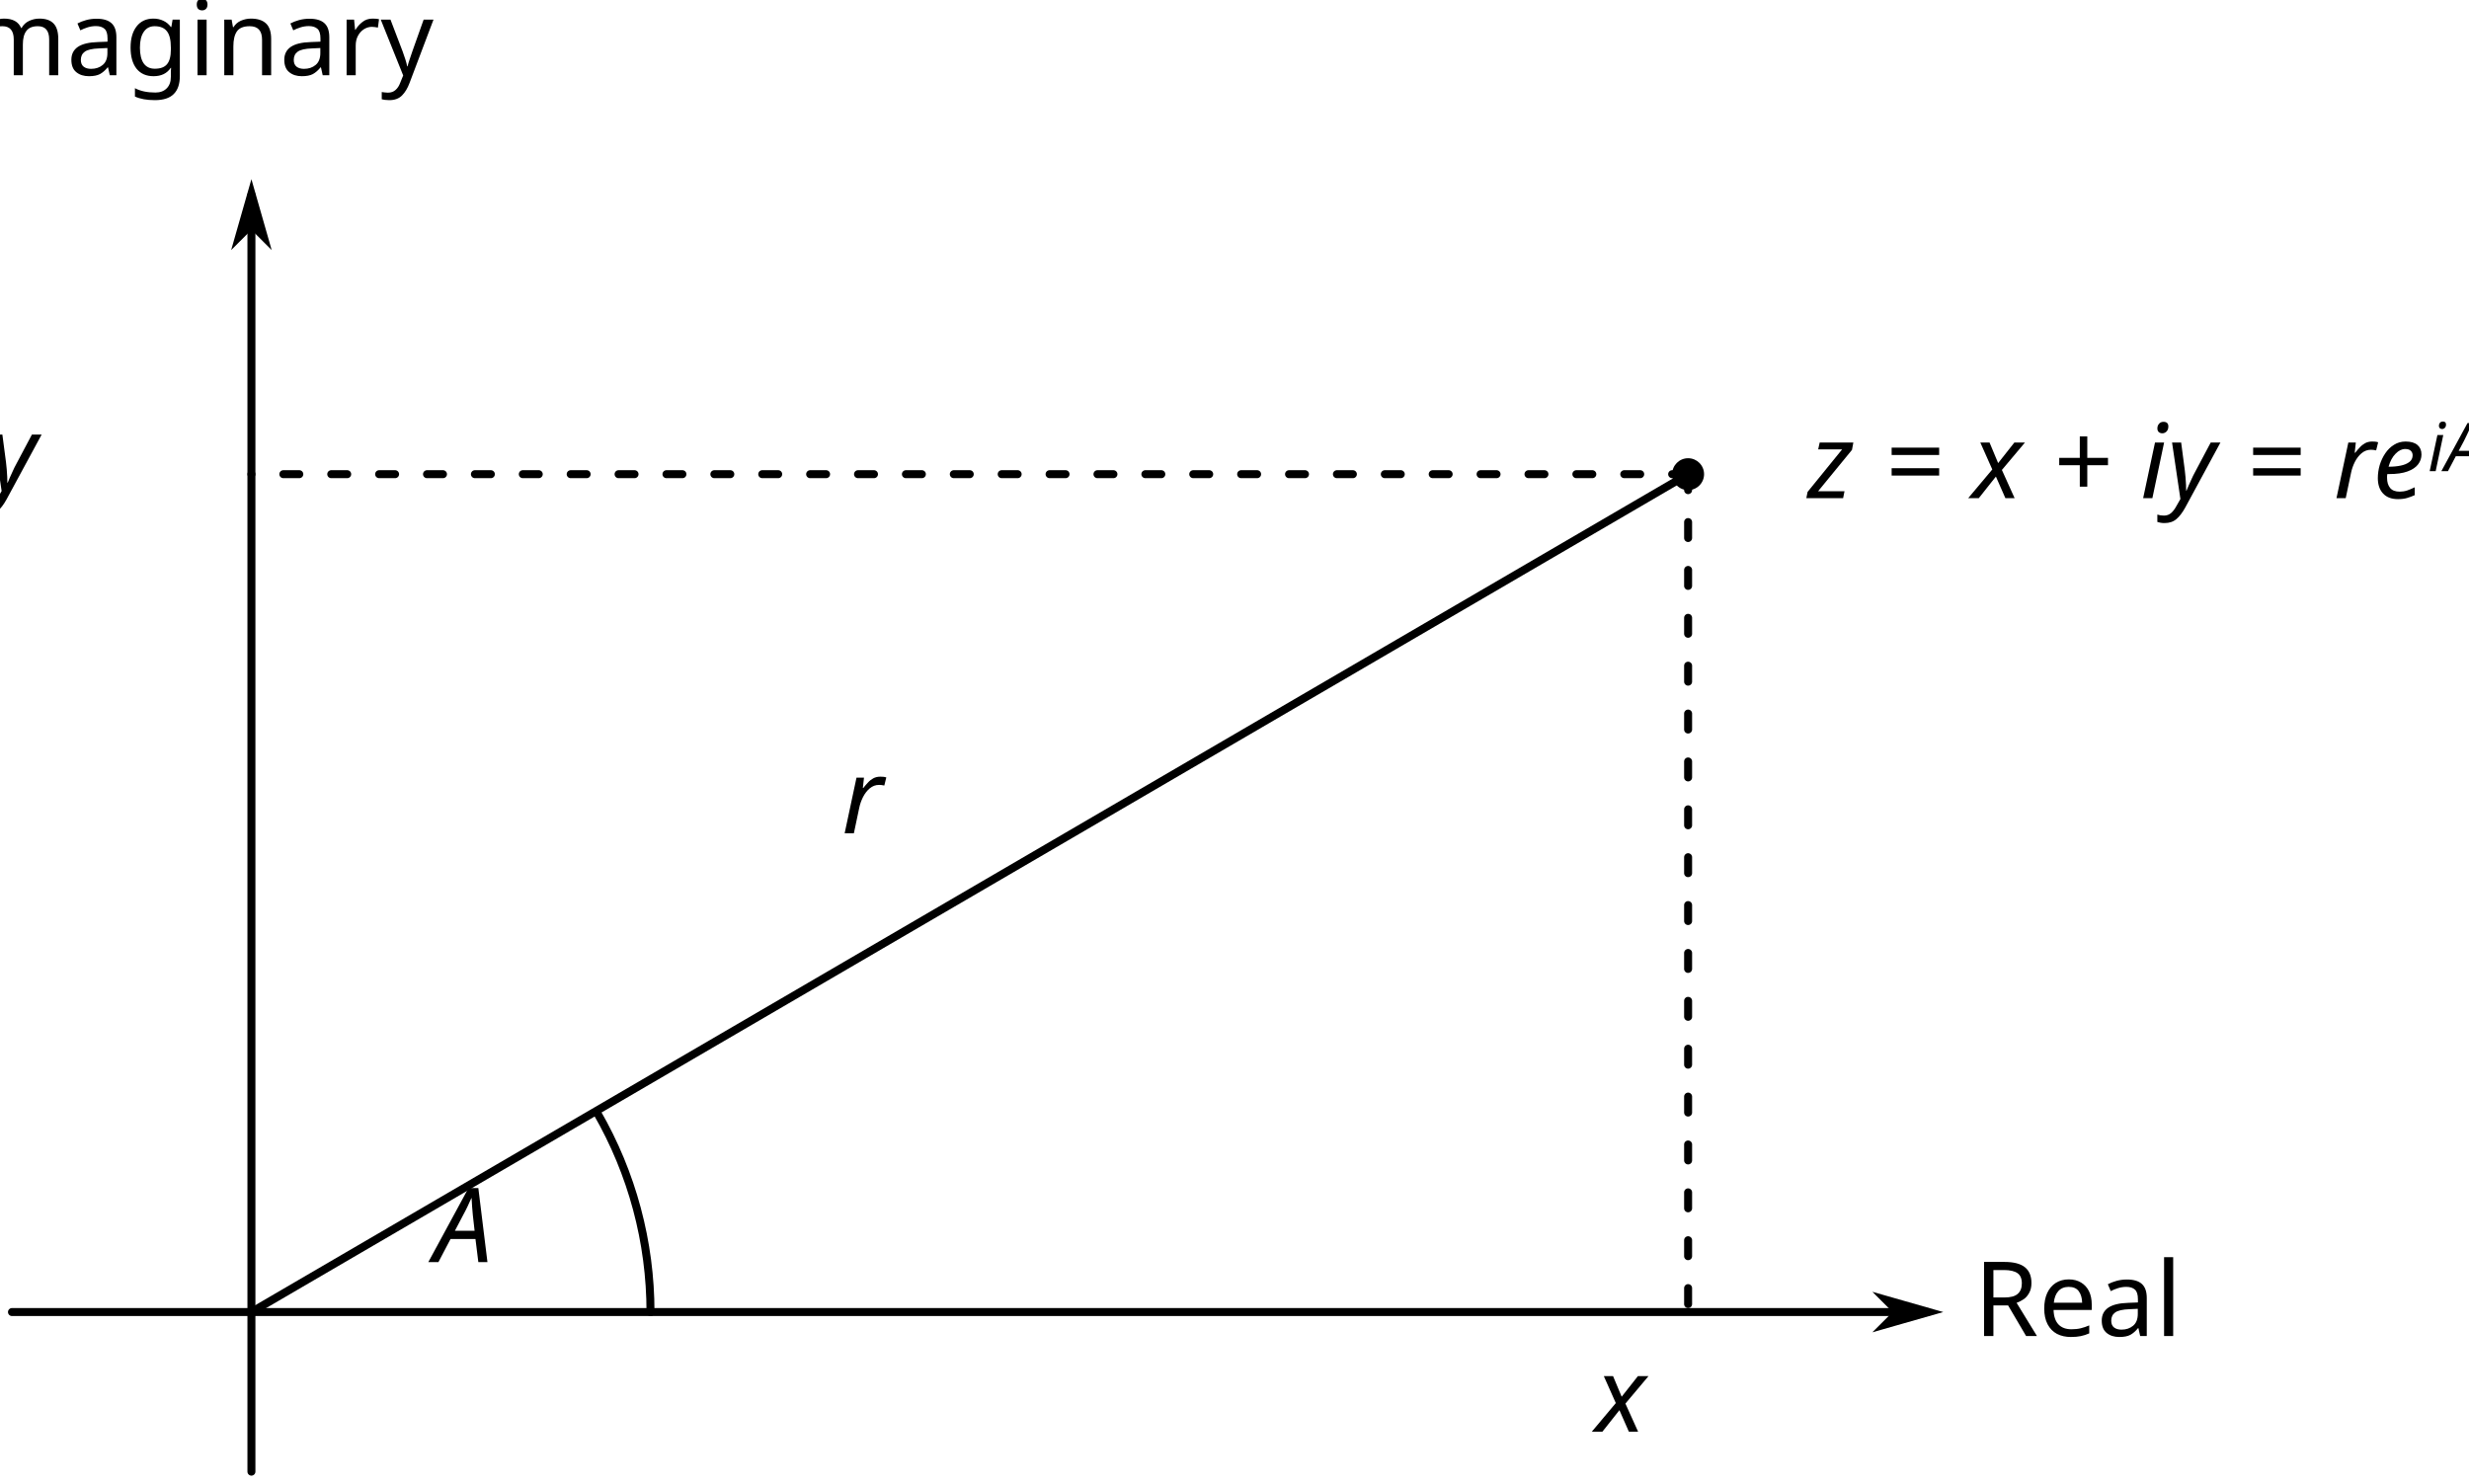
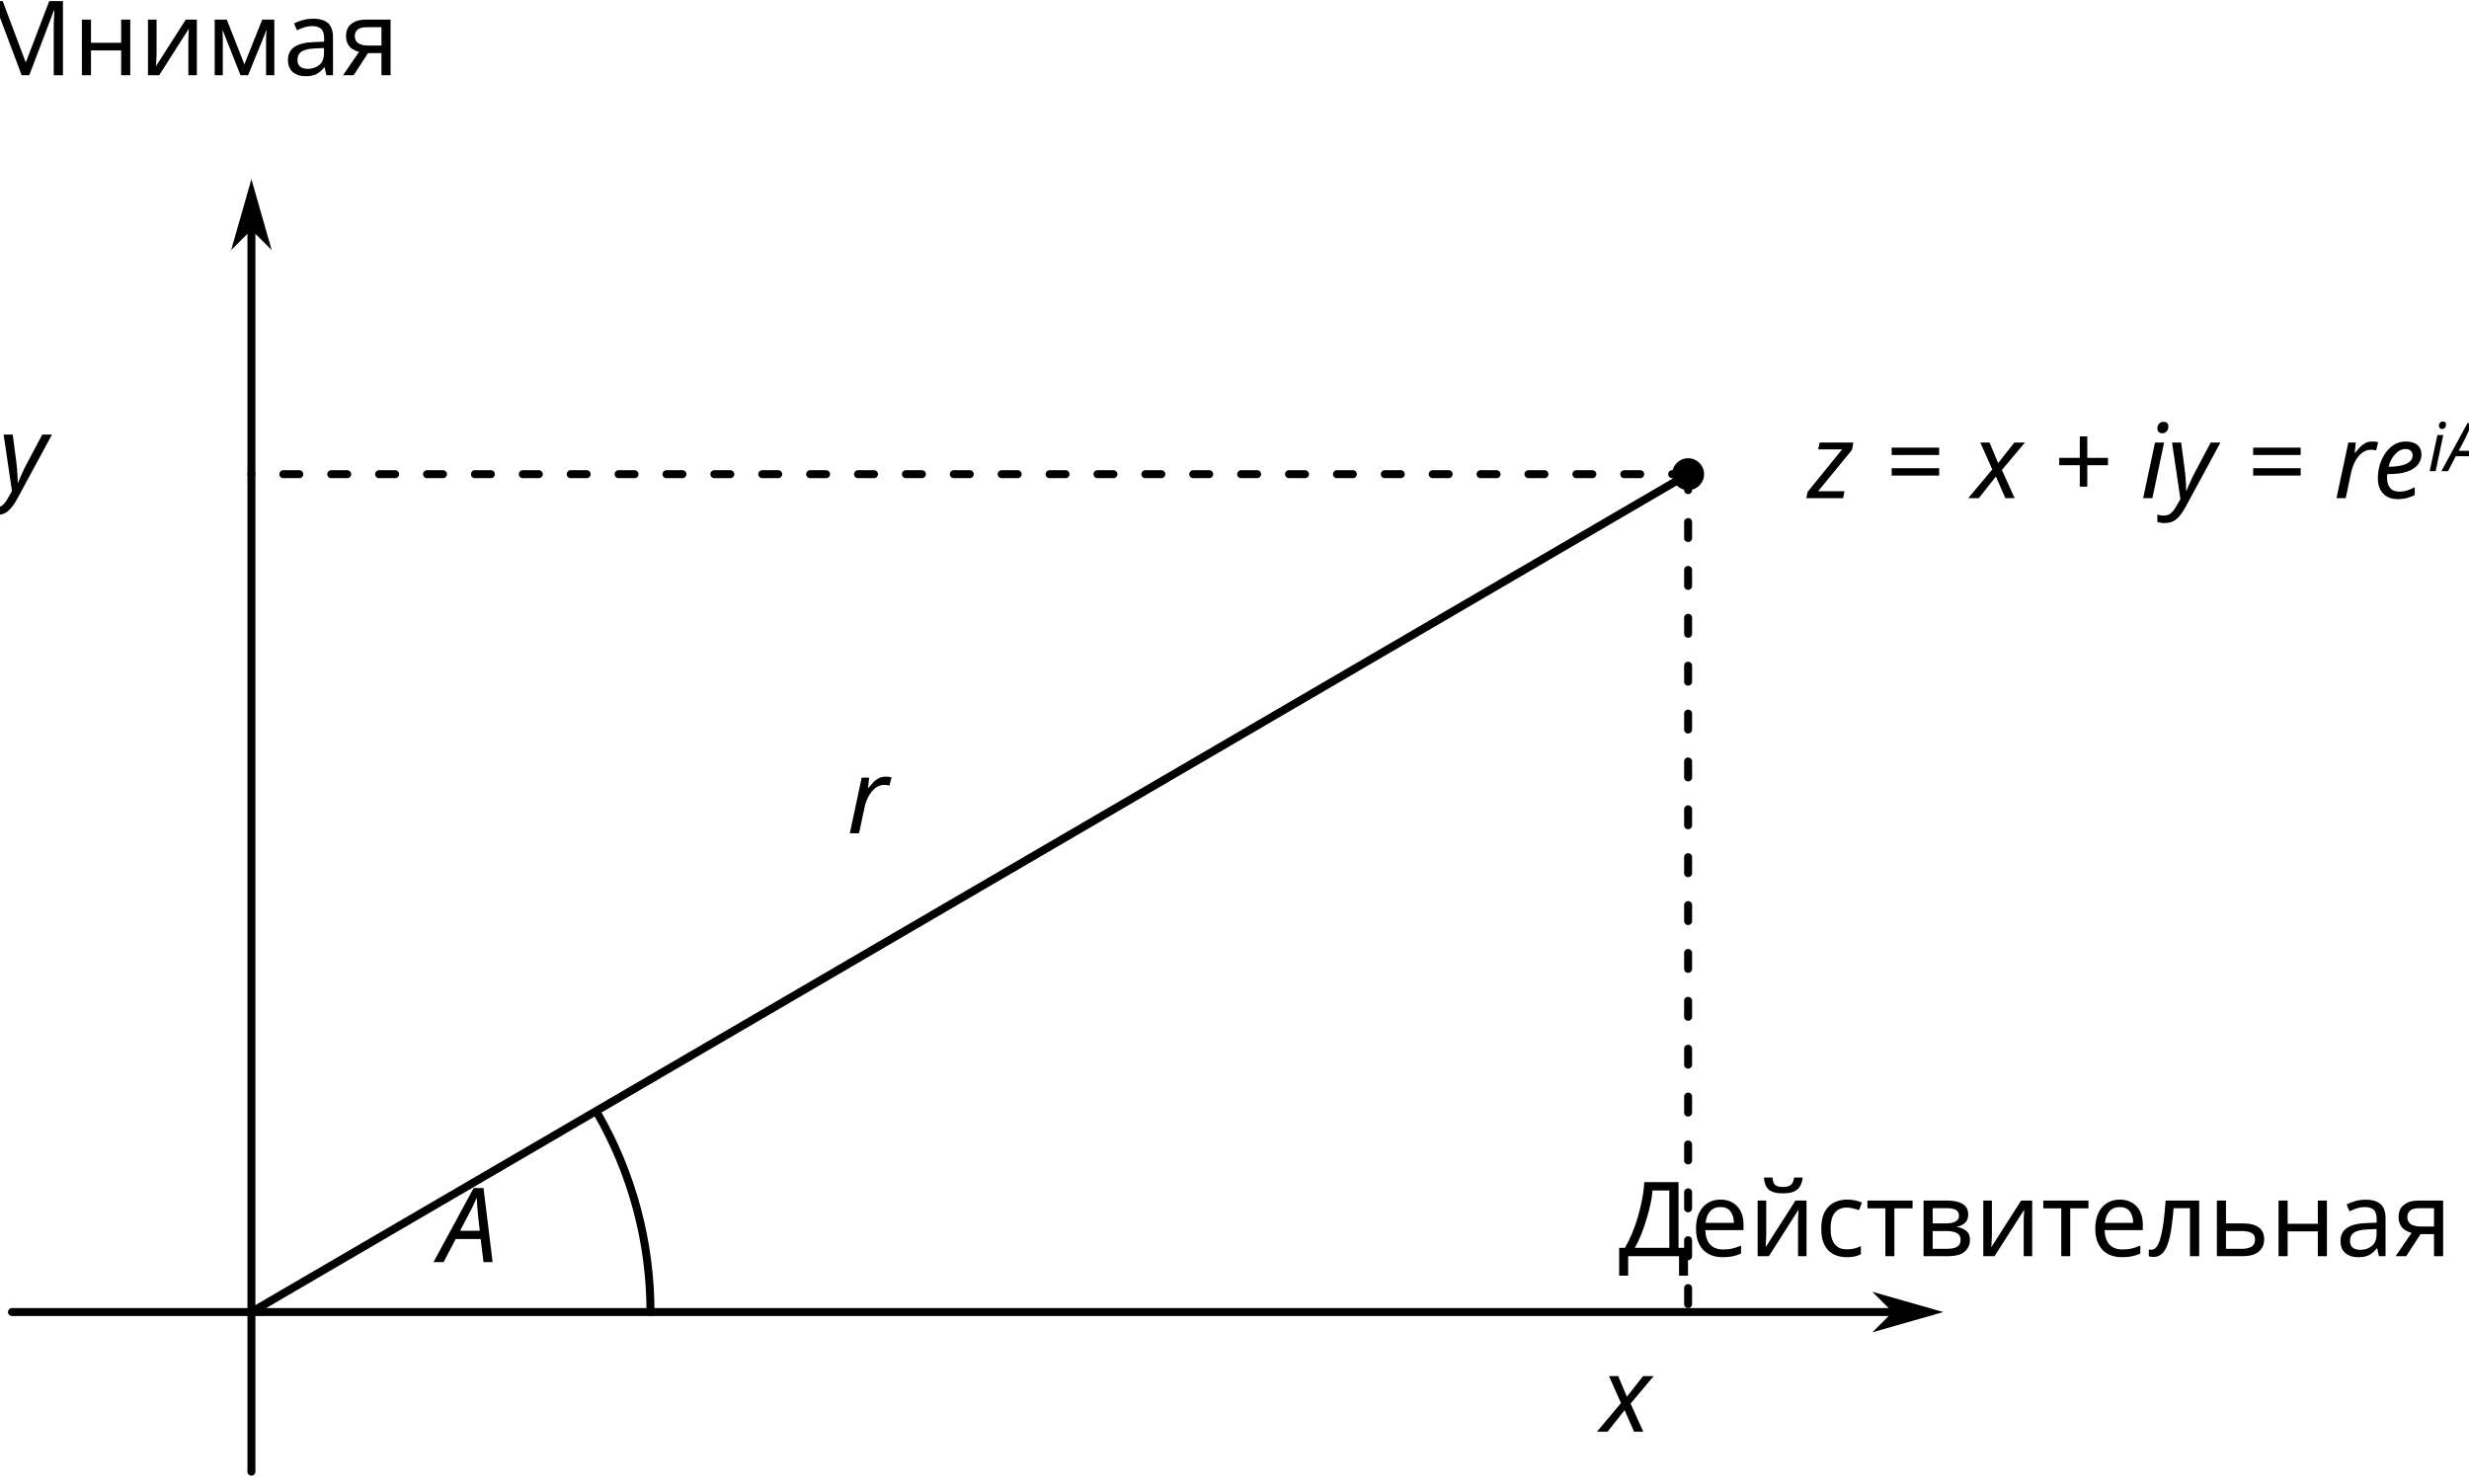
<svg xmlns="http://www.w3.org/2000/svg" width="309.336" height="185.924" id="svg2" version="1.1" style="display:inline">
  <defs id="defs4">
    <marker orient="auto" refY="0" refX="0" id="Arrow1Sstart" style="overflow:visible">
      <path id="path14077" d="M 0,0 5,-5 -12.5,0 5,5 0,0 z" style="fill-rule:evenodd;stroke:#000000;stroke-width:1pt;marker-start:none" transform="matrix(0.2,0,0,0.2,1.2,0)" />
    </marker>
    <marker orient="auto" refY="0" refX="0" id="Arrow1Mstart" style="overflow:visible">
      <path id="path3840" d="M 0,0 5,-5 -12.5,0 5,5 0,0 z" style="fill-rule:evenodd;stroke:#000000;stroke-width:1pt;marker-start:none" transform="matrix(0.4,0,0,0.4,4,0)" />
    </marker>
    <marker orient="auto" refY="0" refX="0" id="Arrow1Mstart-3" style="overflow:visible">
      <path id="path3840-6" d="M 0,0 5,-5 -12.5,0 5,5 0,0 z" style="fill-rule:evenodd;stroke:#000000;stroke-width:1pt;marker-start:none" transform="matrix(0.4,0,0,0.4,4,0)" />
    </marker>
    <marker orient="auto" refY="0" refX="0" id="Arrow1Mstart-4" style="overflow:visible">
      <path id="path3840-1" d="M 0,0 5,-5 -12.5,0 5,5 0,0 z" style="fill-rule:evenodd;stroke:#000000;stroke-width:1pt;marker-start:none" transform="matrix(0.4,0,0,0.4,4,0)" />
    </marker>
    <marker orient="auto" refY="0" refX="0" id="Arrow1Mend" style="overflow:visible">
      <path id="path3843" d="M 0,0 5,-5 -12.5,0 5,5 0,0 z" style="fill-rule:evenodd;stroke:#000000;stroke-width:1pt;marker-start:none" transform="matrix(-0.4,0,0,-0.4,-4,0)" />
    </marker>
  </defs>
  <g id="layer2" style="display:inline" transform="translate(-188.5,-87.93818)">
    <path style="fill:none;stroke:#000000;stroke-width:1px;stroke-linecap:round;stroke-linejoin:round;stroke-opacity:1;marker-start:url(#Arrow1Mstart);display:inline" d="m 430,252.362 -240,0" id="path5021" />
    <path style="fill:none;stroke:#000000;stroke-width:1px;stroke-linecap:round;stroke-linejoin:round;stroke-opacity:1;marker-start:url(#Arrow1Mstart);display:inline" d="m 220,112.362 0,160" id="path5021-6" />
-     <text xml:space="preserve" style="font-size:13px;font-style:normal;font-variant:normal;font-weight:normal;font-stretch:normal;text-align:center;line-height:125%;letter-spacing:0px;word-spacing:0px;text-anchor:middle;fill:#000000;fill-opacity:1;stroke:none;font-family:Linux Biolinum O;-inkscape-font-specification:Linux Biolinum O" x="214.643" y="97.005" id="text3911">
-       <tspan id="tspan3913" x="214.643" y="97.005" />
+     <text xml:space="preserve" style="font-style:normal;font-variant:normal;font-weight:normal;font-stretch:normal;line-height:0%;font-family:'Linux Biolinum O';-inkscape-font-specification:'Linux Biolinum O';text-align:center;letter-spacing:0px;word-spacing:0px;text-anchor:middle;fill:#000000;fill-opacity:1;stroke:none" x="214.643" y="97.005" id="text3911">
+       <tspan id="tspan3913" x="216.268" y="97.005" style="font-size:13px;line-height:1.25"> </tspan>
    </text>
    <path style="fill:none;stroke:#000000;stroke-width:1px;stroke-linecap:round;stroke-linejoin:round;stroke-opacity:1;marker-end:none;display:inline" d="m 400,147.362 -180,105" id="path6141-9" />
    <path style="fill:#000000;fill-opacity:1;stroke:none;marker-end:none;display:inline" id="path6329-9" d="m 240,212.362 c 0,2.761 -2.239,5 -5,5 -2.761,0 -5,-2.239 -5,-5 0,-2.761 2.239,-5 5,-5 2.761,0 5,2.239 5,5 z" transform="matrix(0.4000003,0,0,0.4000003,305.9999,62.41725)" />
    <path style="fill:none;stroke:#000000;stroke-width:0.999;stroke-linecap:round;stroke-linejoin:round;stroke-miterlimit:4;stroke-opacity:1;stroke-dasharray:none;stroke-dashoffset:0;marker-start:none;marker-end:none;display:inline" id="path4189" d="m 270,252.362 c 0,8.777 -2.31,17.399 -6.699,25" transform="matrix(0.8660254,-0.5,0.5,0.8660254,-96.70668,143.8101)" />
    <path style="fill:none;stroke:#000000;stroke-width:1;stroke-linecap:round;stroke-linejoin:round;stroke-miterlimit:4;stroke-opacity:1;stroke-dasharray:2, 4;stroke-dashoffset:0;display:inline" d="m 400,147.362 0,105" id="path4197" />
    <path style="fill:none;stroke:#000000;stroke-width:1;stroke-linecap:round;stroke-linejoin:round;stroke-miterlimit:4;stroke-opacity:1;stroke-dasharray:2, 4;stroke-dashoffset:0;display:inline" d="m 400,147.362 -180,0" id="path4197-5" />
  </g>
  <g id="layer3" style="display:inline" transform="translate(-188.5,-87.93818)">
-     <text xml:space="preserve" style="font-size:13px;font-style:normal;font-variant:normal;font-weight:normal;font-stretch:normal;text-align:center;line-height:125%;letter-spacing:0px;word-spacing:0px;text-anchor:middle;fill:#000000;fill-opacity:1;stroke:none;font-family:Linux Biolinum O;-inkscape-font-specification:Linux Biolinum O" x="220" y="97.362" id="text3915">
-       <tspan id="tspan3917" x="220" y="97.362">Imaginary</tspan>
+     <text xml:space="preserve" style="font-style:normal;font-variant:normal;font-weight:normal;font-stretch:normal;line-height:0%;font-family:'Linux Biolinum O';-inkscape-font-specification:'Linux Biolinum O';text-align:center;letter-spacing:0px;word-spacing:0px;text-anchor:middle;fill:#000000;fill-opacity:1;stroke:none" x="220" y="97.362" id="text3915">
+       <tspan id="tspan3917" x="220" y="97.362" style="font-size:13px;line-height:1.25">Мнимая</tspan>
    </text>
-     <text xml:space="preserve" style="font-size:13px;font-style:normal;font-variant:normal;font-weight:normal;font-stretch:normal;text-align:center;line-height:125%;letter-spacing:0px;word-spacing:0px;text-anchor:middle;fill:#000000;fill-opacity:1;stroke:none;font-family:Linux Biolinum O;-inkscape-font-specification:Linux Biolinum O" x="457.294" y="255.362" id="text3919">
-       <tspan id="tspan3921" x="457.294" y="255.362">Real</tspan>
+     <text xml:space="preserve" style="font-style:normal;font-variant:normal;font-weight:normal;font-stretch:normal;line-height:0%;font-family:'Linux Biolinum O';-inkscape-font-specification:'Linux Biolinum O';text-align:center;letter-spacing:0px;word-spacing:0px;text-anchor:middle;fill:#000000;fill-opacity:1;stroke:none" x="451.294" y="245.362" id="text3919">
+       <tspan id="tspan3921" x="451.294" y="245.362" style="font-size:13px;line-height:1.25">Действительная</tspan>
    </text>
-     <text xml:space="preserve" style="font-size:13px;font-style:italic;font-variant:normal;font-weight:normal;font-stretch:normal;text-align:start;line-height:125%;letter-spacing:0px;word-spacing:0px;text-anchor:start;fill:#000000;fill-opacity:1;stroke:none;font-family:Linux Libertine O;-inkscape-font-specification:Sans Italic" x="415" y="150.362" id="text3923">
-       <tspan id="tspan3925" x="415" y="150.362" dx="0 0 0 -0.6 0 0 0 -0.6 0 0.4 0 0 -0.6 0 0.8">z <tspan style="font-style:normal;-inkscape-font-specification:Linux Libertine O" id="tspan3020" dx="0.6">=</tspan> x <tspan style="font-style:normal;-inkscape-font-specification:Linux Libertine O" id="tspan3018" dx="0.6">+</tspan> iy <tspan style="font-style:normal;-inkscape-font-specification:Linux Libertine O" id="tspan3022" dx="0.6">=</tspan> re<tspan style="font-size:65.001%;baseline-shift:super" id="tspan3927" dx="0.4 0.4">iA</tspan>
+     <text xml:space="preserve" style="font-style:italic;font-variant:normal;font-weight:normal;font-stretch:normal;line-height:0%;font-family:'Linux Libertine O';-inkscape-font-specification:'Sans Italic';text-align:start;letter-spacing:0px;word-spacing:0px;text-anchor:start;fill:#000000;fill-opacity:1;stroke:none" x="415" y="150.362" id="text3923">
+       <tspan id="tspan3925" x="415" y="150.362" dx="0 0 0 -0.6 0 0 0 -0.6 0 0.4 0 0 -0.6 0 0.8" style="font-size:13px;line-height:1.25">z <tspan style="font-style:normal;-inkscape-font-specification:'Linux Libertine O'" id="tspan3020" dx="0.6">=</tspan> x <tspan style="font-style:normal;-inkscape-font-specification:'Linux Libertine O'" id="tspan3018" dx="0.6">+</tspan> iy <tspan style="font-style:normal;-inkscape-font-specification:'Linux Libertine O'" id="tspan3022" dx="0.6">=</tspan> re<tspan style="font-size:65.001%;baseline-shift:super" id="tspan3927" dx="0.4 0.4">iA</tspan>
      </tspan>
    </text>
-     <text xml:space="preserve" style="font-size:13px;font-style:italic;font-variant:normal;font-weight:normal;font-stretch:normal;text-align:center;line-height:125%;letter-spacing:0px;word-spacing:0px;text-anchor:middle;fill:#000000;fill-opacity:1;stroke:none;font-family:Linux Libertine O;-inkscape-font-specification:Sans Italic" x="255" y="246.1" id="text4191">
-       <tspan id="tspan4193" x="255" y="246.1">A</tspan>
+     <text xml:space="preserve" style="font-style:italic;font-variant:normal;font-weight:normal;font-stretch:normal;line-height:0%;font-family:'Linux Libertine O';-inkscape-font-specification:'Sans Italic';text-align:center;letter-spacing:0px;word-spacing:0px;text-anchor:middle;fill:#000000;fill-opacity:1;stroke:none" x="255" y="246.1" id="text4191">
+       <tspan id="tspan4193" x="255" y="246.1" style="font-size:13px;line-height:1.25">A</tspan>
    </text>
-     <text xml:space="preserve" style="font-size:13px;font-style:italic;font-variant:normal;font-weight:normal;font-stretch:normal;text-align:end;line-height:125%;letter-spacing:0px;word-spacing:0px;text-anchor:end;fill:#000000;fill-opacity:1;stroke:none;font-family:Linux Libertine O;-inkscape-font-specification:Sans Italic" x="210" y="149.362" id="text4217">
-       <tspan id="tspan4219" x="210" y="149.362">y</tspan>
+     <text xml:space="preserve" style="font-style:italic;font-variant:normal;font-weight:normal;font-stretch:normal;line-height:0%;font-family:'Linux Libertine O';-inkscape-font-specification:'Sans Italic';text-align:end;letter-spacing:0px;word-spacing:0px;text-anchor:end;fill:#000000;fill-opacity:1;stroke:none" x="210" y="149.362" id="text4217">
+       <tspan id="tspan4219" x="210" y="149.362" style="font-size:13px;line-height:1.25">y</tspan>
    </text>
-     <text xml:space="preserve" style="font-size:13px;font-style:italic;font-variant:normal;font-weight:normal;font-stretch:normal;text-align:center;line-height:125%;letter-spacing:0px;word-spacing:0px;text-anchor:middle;fill:#000000;fill-opacity:1;stroke:none;font-family:Linux Libertine O;-inkscape-font-specification:Sans Italic" x="400" y="267.362" id="text4221">
-       <tspan id="tspan4223" x="400" y="267.362">x</tspan>
+     <text xml:space="preserve" style="font-style:italic;font-variant:normal;font-weight:normal;font-stretch:normal;line-height:0%;font-family:'Linux Libertine O';-inkscape-font-specification:'Sans Italic';text-align:center;letter-spacing:0px;word-spacing:0px;text-anchor:middle;fill:#000000;fill-opacity:1;stroke:none" x="400" y="267.362" id="text4221">
+       <tspan id="tspan4223" x="400" y="267.362" style="font-size:13px;line-height:1.25">x</tspan>
    </text>
-     <text xml:space="preserve" style="font-size:13px;font-style:italic;font-variant:normal;font-weight:normal;font-stretch:normal;text-align:center;line-height:125%;letter-spacing:0px;word-spacing:0px;text-anchor:middle;fill:#000000;fill-opacity:1;stroke:none;font-family:Linux Libertine O;-inkscape-font-specification:Sans Italic" x="305" y="192.362" id="text4225">
-       <tspan id="tspan4227" x="305" y="192.362">r</tspan>
+     <text xml:space="preserve" style="font-style:italic;font-variant:normal;font-weight:normal;font-stretch:normal;line-height:0%;font-family:'Linux Libertine O';-inkscape-font-specification:'Sans Italic';text-align:center;letter-spacing:0px;word-spacing:0px;text-anchor:middle;fill:#000000;fill-opacity:1;stroke:none" x="305" y="192.362" id="text4225">
+       <tspan id="tspan4227" x="305" y="192.362" style="font-size:13px;line-height:1.25">r</tspan>
    </text>
  </g>
</svg>
